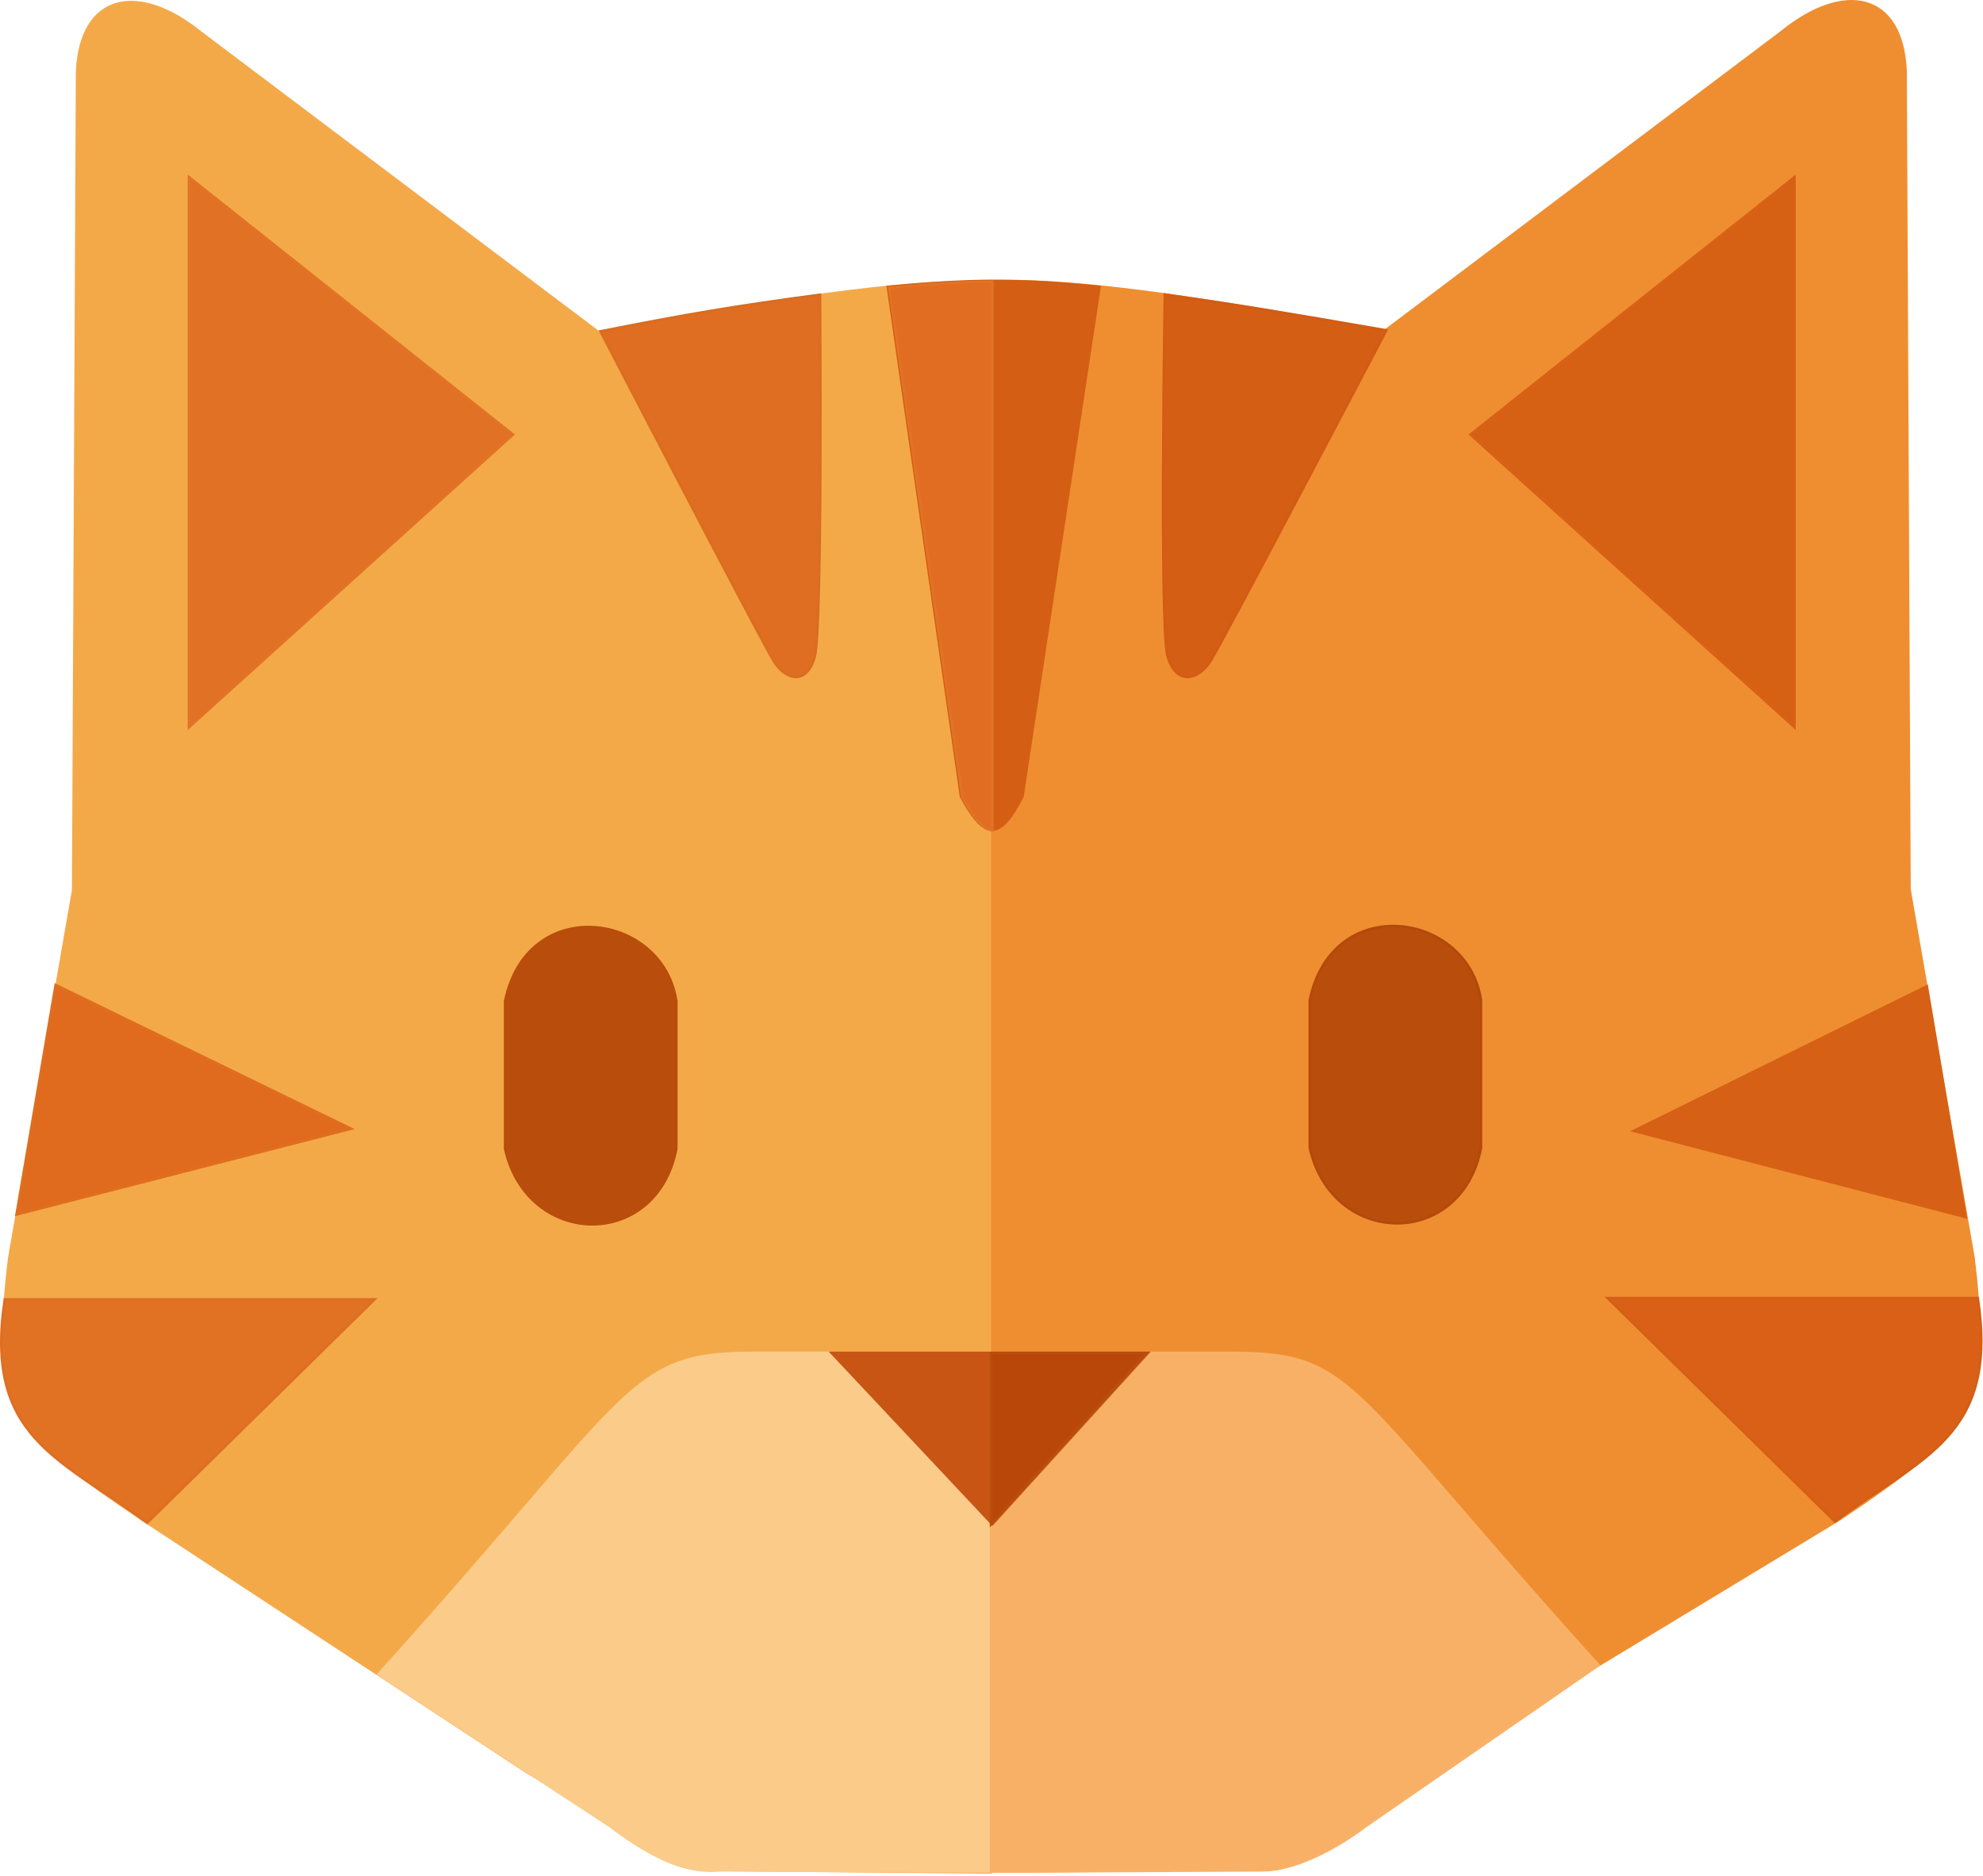
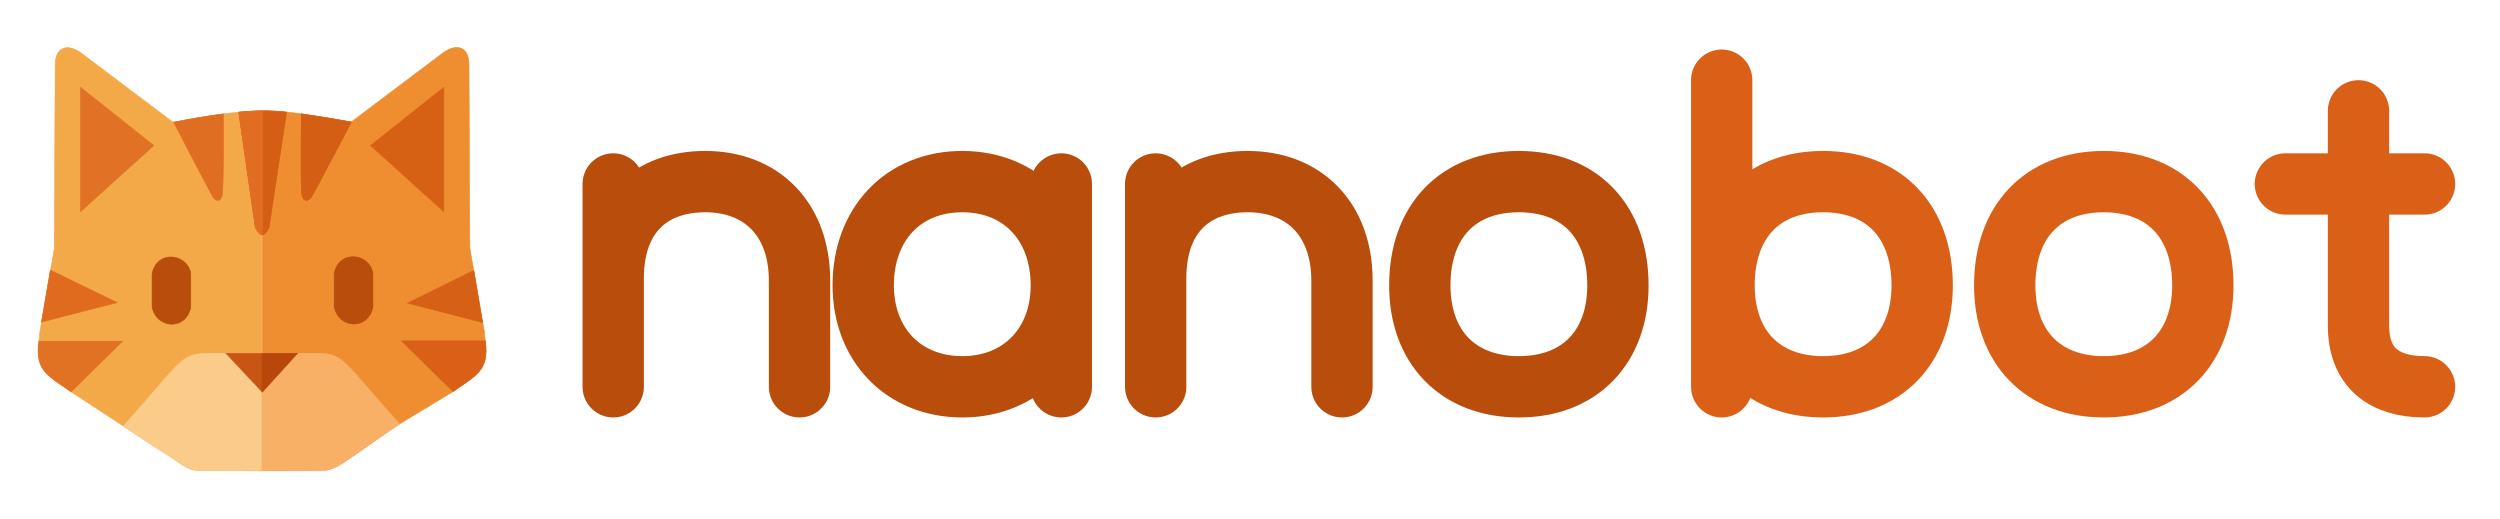
- <svg xmlns="http://www.w3.org/2000/svg" width="759" height="718" viewBox="0 0 759 718" fill="none">
-   <path d="M229.029 127.134C308.64 112.113 354.143 106.879 379.029 108.134V716.634L272.029 715.634C251.029 715.634 243.029 702.634 201.529 678.134L54.529 581.634C30.029 565.134 23.98 560.075 13.029 549.134C3.529 537.634 -1.971 526.634 3.529 481.634L28.029 340.634L29.529 27.134C31.029 -2.366 53.029 -6.866 77.029 12.634L229.029 127.134Z" fill="#F4A949" stroke="#F4A949" />
-   <path d="M529.842 126.817C450.231 111.796 404.728 106.562 379.842 107.817V716.317L486.842 715.317C509.342 714.317 570.342 661.817 611.842 637.317L704.342 581.317C728.842 564.817 734.891 559.759 745.842 548.817C755.342 537.317 760.842 526.317 755.342 481.317L730.842 340.317L729.342 26.817C727.842 -2.683 705.842 -7.183 681.842 12.317L529.842 126.817Z" fill="#EF8E30" stroke="#EF8E30" />
-   <path d="M143.342 497.317H1.842C-6.159 550.317 22.842 557.817 56.342 582.817L143.342 497.317Z" fill="#E27223" stroke="#DF6E22" />
-   <path d="M615.342 496.817H757.001C765.002 549.817 735.842 557.317 702.342 582.317L615.342 496.817Z" fill="#D96016" stroke="#D45F16" />
-   <path d="M379.342 716.317V517.817H288.342C239.842 517.817 243.342 531.817 144.842 640.817L233.342 698.817C245.302 707.847 260.342 717.317 275.342 715.817L379.342 716.317Z" fill="#FBCB89" stroke="#FBCB8A" />
-   <path d="M566.842 382.817C561.842 348.817 509.842 341.317 501.342 382.817V439.317C509.842 477.317 559.342 478.317 566.842 439.317V382.817Z" fill="#B94D0B" stroke="#B5490B" />
-   <path d="M379.342 716.317V517.817H470.342C518.842 517.817 513.342 528.317 611.842 637.317L522.842 698.817C510.881 707.847 495.342 715.817 483.342 715.817L379.342 716.317Z" fill="#F7B066" stroke="#F8B166" />
-   <path d="M258.842 383.199C253.842 349.199 201.842 341.699 193.342 383.199V439.699C201.842 477.699 251.342 478.699 258.842 439.699V383.199Z" fill="#B94D0B" stroke="#B94D0B" />
-   <path d="M439.342 517.817H318.342L379.842 583.317L439.342 517.817Z" fill="#C85513" stroke="#C85513" />
-   <path d="M379.342 583.317V517.817H438.842L379.342 583.317Z" fill="#BA470A" stroke="#B94D0B" />
-   <path d="M367.842 304.817L339.842 109.817C369.864 107.082 387.219 106.437 420.842 109.817L391.342 304.817C382.555 322.184 376.628 321.255 367.842 304.817Z" fill="#D35E14" stroke="#D35E14" />
-   <path d="M446.412 112.822C473.271 116.662 491.893 119.703 529.928 126.325L530.604 126.442L530.284 127.05L529.842 126.817L530.283 127.051C530.283 127.051 530.282 127.054 530.281 127.055C530.279 127.059 530.276 127.064 530.273 127.071C530.265 127.085 530.254 127.107 530.239 127.135C530.209 127.193 530.164 127.279 530.105 127.391C529.986 127.617 529.81 127.951 529.581 128.387C529.122 129.261 528.449 130.543 527.59 132.177C525.872 135.444 523.413 140.12 520.448 145.753C514.519 157.018 506.565 172.113 498.471 187.426C490.377 202.738 482.142 218.27 475.65 230.412C469.165 242.538 464.401 251.316 463.262 253.088C460.97 256.653 457.712 259.067 454.529 259.067C451.263 259.067 448.386 256.547 446.859 250.949C446.467 249.511 446.169 246.271 445.938 241.776C445.705 237.256 445.537 231.406 445.42 224.701C445.186 211.289 445.154 194.441 445.217 177.94C445.279 161.438 445.436 145.281 445.576 133.249C445.647 127.233 445.713 122.248 445.762 118.767C445.786 117.027 445.806 115.662 445.82 114.733C445.827 114.268 445.832 113.912 445.836 113.673C445.838 113.553 445.839 113.462 445.84 113.401C445.84 113.371 445.841 113.348 445.841 113.333C445.841 113.325 445.842 113.319 445.842 113.315C445.842 113.313 445.842 113.311 445.842 113.31C445.845 113.31 445.882 113.31 446.342 113.317L445.842 113.309L445.851 112.742L446.412 112.822Z" fill="#D35E14" stroke="#D35C15" />
-   <path d="M311.842 251.317C314.842 240.317 313.842 112.817 313.842 112.817C281.05 117.181 262.657 120.321 229.842 126.817C229.842 126.817 291.842 246.317 296.342 253.317C300.842 260.317 308.842 262.317 311.842 251.317Z" fill="#DF6E23" stroke="#DA6D1F" />
-   <path d="M562.842 166.317L686.842 67.817V278.317L562.842 166.317Z" fill="#D66114" stroke="#D86116" />
-   <path d="M196.342 166.317L72.342 67.817V278.317L196.342 166.317Z" fill="#E17125" stroke="#E27326" />
-   <path d="M752.342 465.817L625.342 432.817L737.497 377.487L752.342 465.817Z" fill="#D66015" />
-   <path d="M737.842 377.317L737.497 377.487M737.497 377.487L625.342 432.817L752.342 465.817L737.497 377.487Z" stroke="#D66115" />
-   <path d="M6.342 464.817L134.342 432.004L21.303 376.986L6.342 464.817Z" fill="#E06B1F" />
-   <path d="M20.956 376.817L21.303 376.986M21.303 376.986L134.342 432.004L6.342 464.817L21.303 376.986Z" stroke="#DF6E1E" />
-   <path d="M379.842 317.775C376.246 317.475 372.636 313.145 368.342 305.112L340.342 110.112C355.495 108.732 367.422 107.884 379.842 107.817V317.775Z" fill="#E16D22" stroke="#E27225" />
+ <svg xmlns="http://www.w3.org/2000/svg" width="1060" height="220" viewBox="0 0 1060 220" fill="none">
+   <g transform="translate(16 20) scale(0.2507)">
+     <path d="M229.029 127.134C308.64 112.113 354.143 106.879 379.029 108.134V716.634L272.029 715.634C251.029 715.634 243.029 702.634 201.529 678.134L54.529 581.634C30.029 565.134 23.98 560.075 13.029 549.134C3.529 537.634 -1.971 526.634 3.529 481.634L28.029 340.634L29.529 27.134C31.029 -2.366 53.029 -6.866 77.029 12.634L229.029 127.134Z" fill="#F4A949" stroke="#F4A949" />
+     <path d="M529.842 126.817C450.231 111.796 404.728 106.562 379.842 107.817V716.317L486.842 715.317C509.342 714.317 570.342 661.817 611.842 637.317L704.342 581.317C728.842 564.817 734.891 559.759 745.842 548.817C755.342 537.317 760.842 526.317 755.342 481.317L730.842 340.317L729.342 26.817C727.842 -2.683 705.842 -7.183 681.842 12.317L529.842 126.817Z" fill="#EF8E30" stroke="#EF8E30" />
+     <path d="M143.342 497.317H1.842C-6.159 550.317 22.842 557.817 56.342 582.817L143.342 497.317Z" fill="#E27223" stroke="#DF6E22" />
+     <path d="M615.342 496.817H757.001C765.002 549.817 735.842 557.317 702.342 582.317L615.342 496.817Z" fill="#D96016" stroke="#D45F16" />
+     <path d="M379.342 716.317V517.817H288.342C239.842 517.817 243.342 531.817 144.842 640.817L233.342 698.817C245.302 707.847 260.342 717.317 275.342 715.817L379.342 716.317Z" fill="#FBCB89" stroke="#FBCB8A" />
+     <path d="M566.842 382.817C561.842 348.817 509.842 341.317 501.342 382.817V439.317C509.842 477.317 559.342 478.317 566.842 439.317V382.817Z" fill="#B94D0B" stroke="#B5490B" />
+     <path d="M379.342 716.317V517.817H470.342C518.842 517.817 513.342 528.317 611.842 637.317L522.842 698.817C510.881 707.847 495.342 715.817 483.342 715.817L379.342 716.317Z" fill="#F7B066" stroke="#F8B166" />
+     <path d="M258.842 383.199C253.842 349.199 201.842 341.699 193.342 383.199V439.699C201.842 477.699 251.342 478.699 258.842 439.699V383.199Z" fill="#B94D0B" stroke="#B94D0B" />
+     <path d="M439.342 517.817H318.342L379.842 583.317L439.342 517.817Z" fill="#C85513" stroke="#C85513" />
+     <path d="M379.342 583.317V517.817H438.842L379.342 583.317Z" fill="#BA470A" stroke="#B94D0B" />
+     <path d="M367.842 304.817L339.842 109.817C369.864 107.082 387.219 106.437 420.842 109.817L391.342 304.817C382.555 322.184 376.628 321.255 367.842 304.817Z" fill="#D35E14" stroke="#D35E14" />
+     <path d="M446.412 112.822C473.271 116.662 491.893 119.703 529.928 126.325L530.604 126.442L530.284 127.05L529.842 126.817L530.283 127.051C530.283 127.051 530.282 127.054 530.281 127.055C530.279 127.059 530.276 127.064 530.273 127.071C530.265 127.085 530.254 127.107 530.239 127.135C530.209 127.193 530.164 127.279 530.105 127.391C529.986 127.617 529.81 127.951 529.581 128.387C529.122 129.261 528.449 130.543 527.59 132.177C525.872 135.444 523.413 140.12 520.448 145.753C514.519 157.018 506.565 172.113 498.471 187.426C490.377 202.738 482.142 218.27 475.65 230.412C469.165 242.538 464.401 251.316 463.262 253.088C460.97 256.653 457.712 259.067 454.529 259.067C451.263 259.067 448.386 256.547 446.859 250.949C446.467 249.511 446.169 246.271 445.938 241.776C445.705 237.256 445.537 231.406 445.42 224.701C445.186 211.289 445.154 194.441 445.217 177.94C445.279 161.438 445.436 145.281 445.576 133.249C445.647 127.233 445.713 122.248 445.762 118.767C445.786 117.027 445.806 115.662 445.82 114.733C445.827 114.268 445.832 113.912 445.836 113.673C445.838 113.553 445.839 113.462 445.84 113.401C445.84 113.371 445.841 113.348 445.841 113.333C445.841 113.325 445.842 113.319 445.842 113.315C445.842 113.313 445.842 113.311 445.842 113.31C445.845 113.31 445.882 113.31 446.342 113.317L445.842 113.309L445.851 112.742L446.412 112.822Z" fill="#D35E14" stroke="#D35C15" />
+     <path d="M311.842 251.317C314.842 240.317 313.842 112.817 313.842 112.817C281.05 117.181 262.657 120.321 229.842 126.817C229.842 126.817 291.842 246.317 296.342 253.317C300.842 260.317 308.842 262.317 311.842 251.317Z" fill="#DF6E23" stroke="#DA6D1F" />
+     <path d="M562.842 166.317L686.842 67.817V278.317L562.842 166.317Z" fill="#D66114" stroke="#D86116" />
+     <path d="M196.342 166.317L72.342 67.817V278.317L196.342 166.317Z" fill="#E17125" stroke="#E27326" />
+     <path d="M752.342 465.817L625.342 432.817L737.497 377.487L752.342 465.817Z" fill="#D66015" />
+     <path d="M737.842 377.317L737.497 377.487M737.497 377.487L625.342 432.817L752.342 465.817L737.497 377.487Z" stroke="#D66115" />
+     <path d="M6.342 464.817L134.342 432.004L21.303 376.986L6.342 464.817Z" fill="#E06B1F" />
+     <path d="M20.956 376.817L21.303 376.986M21.303 376.986L134.342 432.004L6.342 464.817L21.303 376.986Z" stroke="#DF6E1E" />
+     <path d="M379.842 317.775C376.246 317.475 372.636 313.145 368.342 305.112L340.342 110.112C355.495 108.732 367.422 107.884 379.842 107.817V317.775Z" fill="#E16D22" stroke="#E27225" />
+   </g>
+   <g fill="none" stroke="#B94D0B" stroke-width="26" stroke-linecap="round" stroke-linejoin="round">
+     <path d="M260 164V78M260 118C260 91 276 77 299 77C323 77 339 93 339 119V164" />
+     <path d="M450 164V78M450 121C450 95 433 77 408 77C383 77 366 95 366 121C366 146 383 164 408 164C433 164 450 146 450 121" />
+     <path d="M490 164V78M490 118C490 91 506 77 529 77C553 77 569 93 569 119V164" />
+     <path d="M686 121C686 147 670 164 644 164C618 164 602 147 602 121C602 94 618 77 644 77C670 77 686 94 686 121Z" />
+   </g>
+   <g fill="none" stroke="#D96016" stroke-width="26" stroke-linecap="round" stroke-linejoin="round">
+     <path d="M730 34V164M731 121C731 94 747 77 773 77C799 77 815 94 815 121C815 147 799 164 773 164C747 164 731 147 731 121Z" />
+     <path d="M934 121C934 147 918 164 892 164C866 164 850 147 850 121C850 94 866 77 892 77C918 77 934 94 934 121Z" />
+     <path d="M1000 47V138C1000 156 1011 164 1028 164M969 78H1028" />
+   </g>
</svg>
